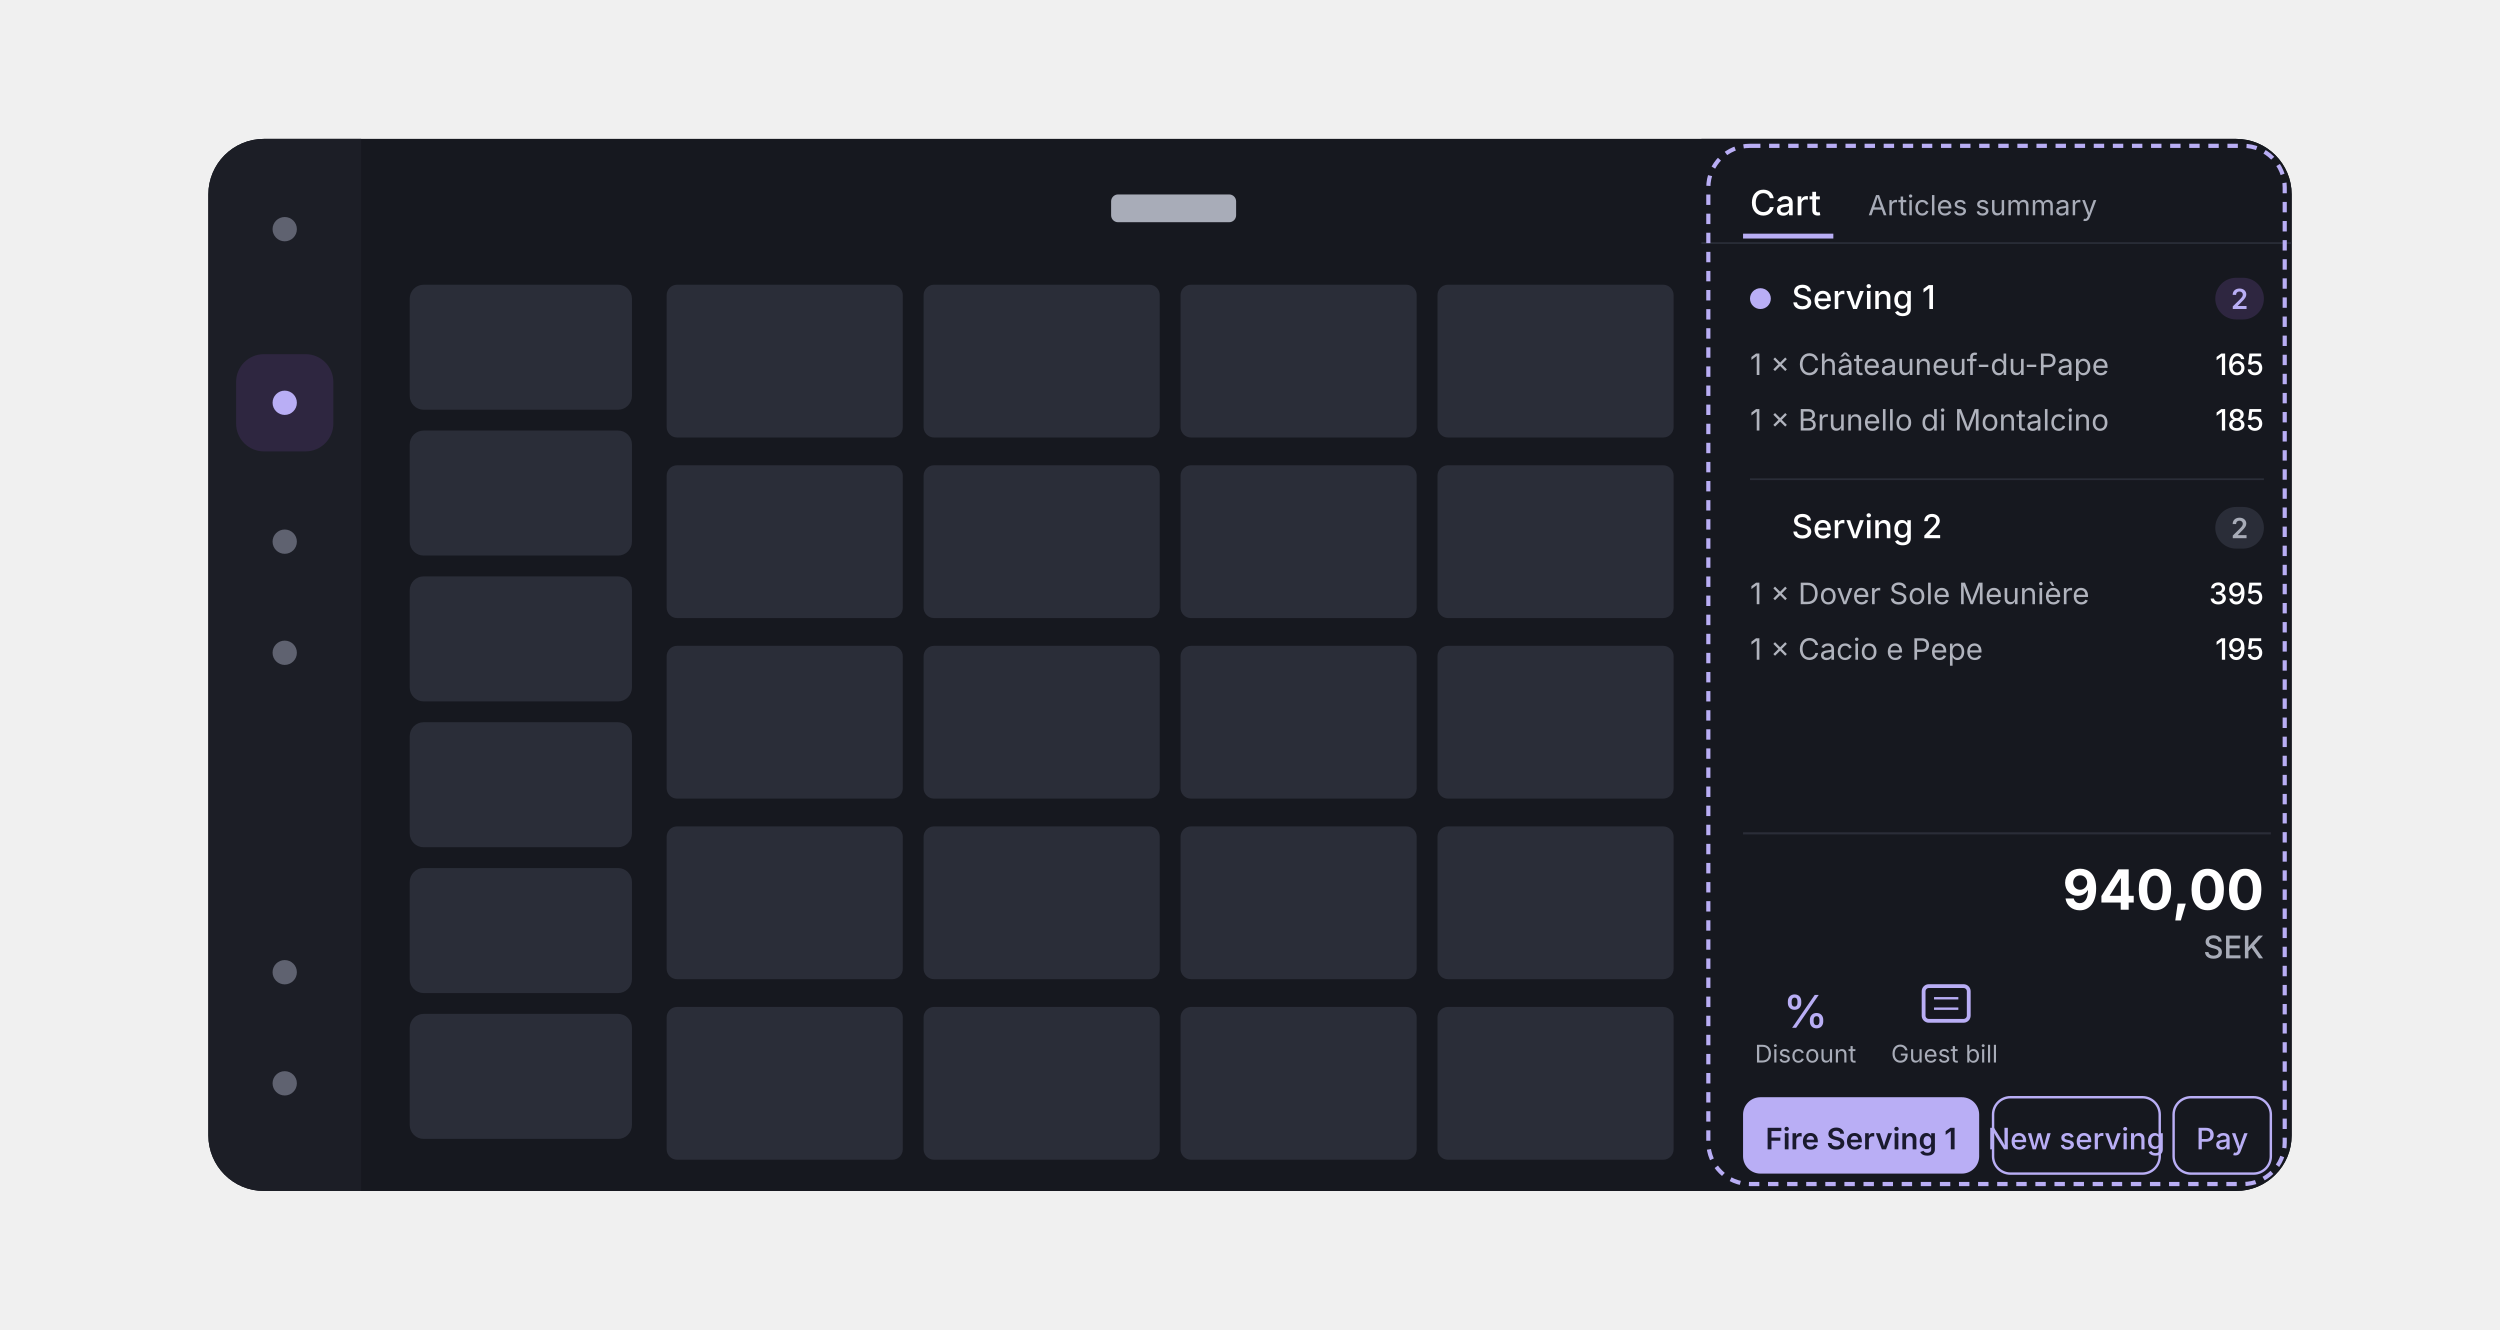
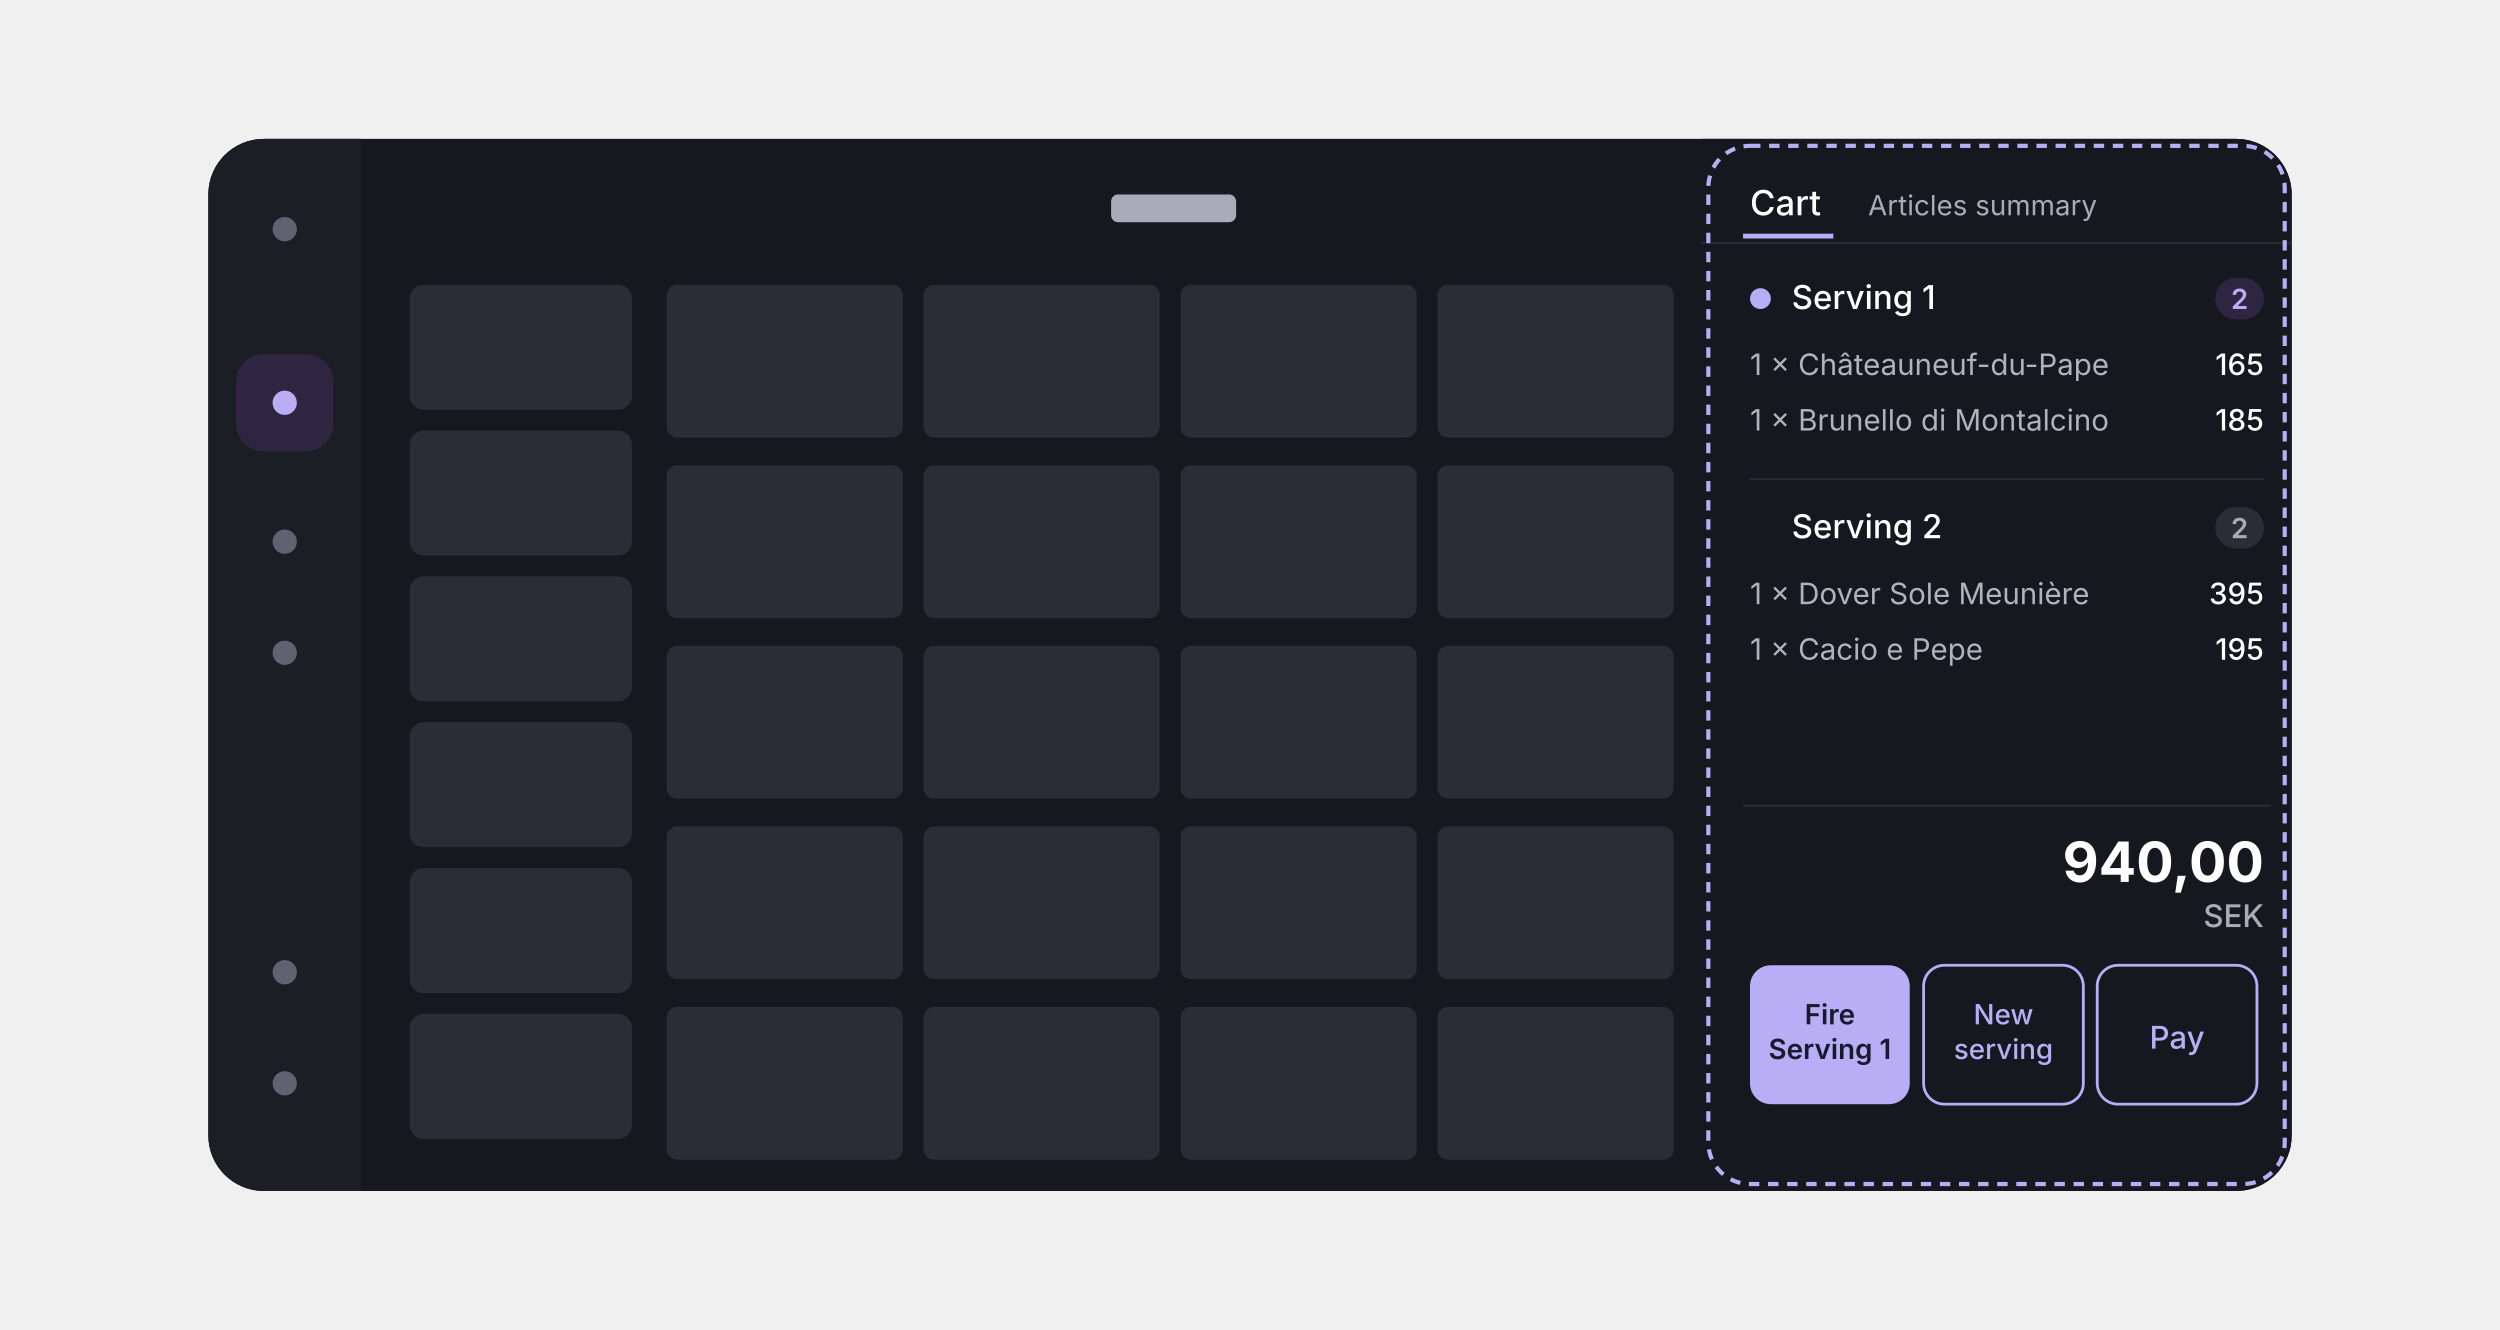
<svg xmlns="http://www.w3.org/2000/svg" width="1440" height="766" viewBox="0 0 720 383" role="img" aria-label="Flexible servings cart preview, dark theme">
  <defs>
    <clipPath id="screen-clip-fl-dark">
      <rect x="60" y="40" width="600" height="303" rx="16" />
    </clipPath>
    <style>
      .cart-text { font-family: -apple-system, BlinkMacSystemFont, 'Segoe UI', system-ui, sans-serif; }
    </style>
  </defs>
  <rect x="60" y="40" width="600" height="303" rx="16" fill="#16181F" />
  <g clip-path="url(#screen-clip-fl-dark)">
    <rect x="60" y="40" width="44" height="303" fill="#1C1E26" />
    <circle cx="82" cy="66" r="3.5" fill="#5F6270" />
    <rect x="68" y="102" width="28" height="28" rx="8" fill="#2E2640" />
    <circle cx="82" cy="116" r="3.5" fill="#B9AEF5" />
    <circle cx="82" cy="156" r="3.5" fill="#5F6270" />
    <circle cx="82" cy="188" r="3.5" fill="#5F6270" />
    <circle cx="82" cy="280" r="3.5" fill="#5F6270" />
    <circle cx="82" cy="312" r="3.5" fill="#5F6270" />
    <rect x="320" y="56" width="36" height="8" rx="2" fill="#A8ACB8" />
    <rect x="118" y="82" width="64" height="36" rx="4" fill="#2A2D38" />
    <rect x="118" y="124" width="64" height="36" rx="4" fill="#2A2D38" />
    <rect x="118" y="166" width="64" height="36" rx="4" fill="#2A2D38" />
    <rect x="118" y="208" width="64" height="36" rx="4" fill="#2A2D38" />
    <rect x="118" y="250" width="64" height="36" rx="4" fill="#2A2D38" />
    <rect x="118" y="292" width="64" height="36" rx="4" fill="#2A2D38" />
    <g fill="#2A2D38">
      <rect x="192" y="82" width="68" height="44" rx="3" />
      <rect x="266" y="82" width="68" height="44" rx="3" />
      <rect x="340" y="82" width="68" height="44" rx="3" />
      <rect x="414" y="82" width="68" height="44" rx="3" />
      <rect x="192" y="134" width="68" height="44" rx="3" />
      <rect x="266" y="134" width="68" height="44" rx="3" />
      <rect x="340" y="134" width="68" height="44" rx="3" />
      <rect x="414" y="134" width="68" height="44" rx="3" />
      <rect x="192" y="186" width="68" height="44" rx="3" />
      <rect x="266" y="186" width="68" height="44" rx="3" />
      <rect x="340" y="186" width="68" height="44" rx="3" />
      <rect x="414" y="186" width="68" height="44" rx="3" />
      <rect x="192" y="238" width="68" height="44" rx="3" />
      <rect x="266" y="238" width="68" height="44" rx="3" />
      <rect x="340" y="238" width="68" height="44" rx="3" />
      <rect x="414" y="238" width="68" height="44" rx="3" />
      <rect x="192" y="290" width="68" height="44" rx="3" />
      <rect x="266" y="290" width="68" height="44" rx="3" />
      <rect x="340" y="290" width="68" height="44" rx="3" />
      <rect x="414" y="290" width="68" height="44" rx="3" />
    </g>
    <rect x="490" y="40" width="170" height="303" fill="#16181F" />
    <text class="cart-text" x="504" y="62" font-size="10" font-weight="500" fill="#FFFFFF">Cart</text>
    <text class="cart-text" x="538" y="62" font-size="8" fill="#A8ACB8">Articles summary</text>
    <line x1="502" y1="68" x2="528" y2="68" stroke="#B9AEF5" stroke-width="1.4" />
    <line x1="490" y1="70" x2="660" y2="70" stroke="#2A2D38" stroke-width="0.5" />
    <circle cx="507" cy="86" r="3" fill="#B9AEF5" />
    <text class="cart-text" x="516" y="89" font-size="9.5" font-weight="500" fill="#FFFFFF">Serving 1</text>
    <rect x="638" y="80" width="14" height="12" rx="6" fill="#2E2640" />
    <text class="cart-text" x="645" y="89" font-size="8" font-weight="600" fill="#B9AEF5" text-anchor="middle">2</text>
    <text class="cart-text" x="504" y="108" font-size="8.5" fill="#B0B3BD">1 × Châteauneuf-du-Pape</text>
    <text class="cart-text" x="652" y="108" font-size="8.5" font-weight="500" fill="#FFFFFF" text-anchor="end">165</text>
    <text class="cart-text" x="504" y="124" font-size="8.5" fill="#B0B3BD">1 × Brunello di Montalcino</text>
    <text class="cart-text" x="652" y="124" font-size="8.5" font-weight="500" fill="#FFFFFF" text-anchor="end">185</text>
    <line x1="504" y1="138" x2="652" y2="138" stroke="#2A2D38" stroke-width="0.5" />
    <text class="cart-text" x="516" y="155" font-size="9.5" font-weight="500" fill="#FFFFFF">Serving 2</text>
    <rect x="638" y="146" width="14" height="12" rx="6" fill="#2A2D38" />
    <text class="cart-text" x="645" y="155" font-size="8" font-weight="600" fill="#A8ACB8" text-anchor="middle">2</text>
    <text class="cart-text" x="504" y="174" font-size="8.5" fill="#B0B3BD">1 × Dover Sole Meunière</text>
    <text class="cart-text" x="652" y="174" font-size="8.5" font-weight="500" fill="#FFFFFF" text-anchor="end">395</text>
    <text class="cart-text" x="504" y="190" font-size="8.5" fill="#B0B3BD">1 × Cacio e Pepe</text>
    <text class="cart-text" x="652" y="190" font-size="8.5" font-weight="500" fill="#FFFFFF" text-anchor="end">195</text>
-     <line x1="502" y1="240" x2="654" y2="240" stroke="#2A2D38" stroke-width="0.6" />
-     <text class="cart-text" x="652" y="262" font-size="16" font-weight="700" fill="#FFFFFF" text-anchor="end">940,00</text>
-     <text class="cart-text" x="652" y="276" font-size="9" font-weight="500" fill="#A8ACB8" text-anchor="end">SEK</text>
-     <text class="cart-text" x="520" y="296" font-size="13" font-weight="500" fill="#B9AEF5" text-anchor="middle">%</text>
-     <text class="cart-text" x="520" y="306" font-size="7" fill="#A8ACB8" text-anchor="middle">Discount</text>
-     <rect x="554" y="284" width="13" height="10" rx="1.5" fill="none" stroke="#B9AEF5" stroke-width="1.1" />
-     <line x1="557" y1="287.5" x2="564" y2="287.5" stroke="#B9AEF5" stroke-width="0.7" />
-     <line x1="557" y1="290.5" x2="564" y2="290.5" stroke="#B9AEF5" stroke-width="0.7" />
-     <text class="cart-text" x="560" y="306" font-size="7" fill="#A8ACB8" text-anchor="middle">Guest bill</text>
-     <rect x="502" y="316" width="68" height="22" rx="5" fill="#B9AEF5" />
-     <text class="cart-text" x="536" y="331" font-size="8.5" font-weight="600" fill="#1A1A2E" text-anchor="middle">Fire Serving 1</text>
-     <rect x="574" y="316" width="48" height="22" rx="5" fill="#16181F" stroke="#B9AEF5" stroke-width="0.7" />
-     <text class="cart-text" x="598" y="331" font-size="8.5" font-weight="500" fill="#B9AEF5" text-anchor="middle">New serving</text>
-     <rect x="626" y="316" width="28" height="22" rx="5" fill="#16181F" stroke="#B9AEF5" stroke-width="0.7" />
-     <text class="cart-text" x="640" y="331" font-size="8.5" font-weight="500" fill="#B9AEF5" text-anchor="middle">Pay</text>
+     <line x1="502" y1="232" x2="654" y2="232" stroke="#2A2D38" stroke-width="0.6" />
+     <text class="cart-text" x="652" y="254" font-size="16" font-weight="700" fill="#FFFFFF" text-anchor="end">940,00</text>
+     <text class="cart-text" x="652" y="267" font-size="9" font-weight="500" fill="#A8ACB8" text-anchor="end">SEK</text>
+     <rect x="504" y="278" width="46" height="40" rx="6" fill="#B9AEF5" />
+     <text class="cart-text" x="527" y="295" font-size="8" font-weight="600" fill="#1A1A2E" text-anchor="middle">Fire</text>
+     <text class="cart-text" x="527" y="305" font-size="8" font-weight="600" fill="#1A1A2E" text-anchor="middle">Serving 1</text>
+     <rect x="554" y="278" width="46" height="40" rx="6" fill="#16181F" stroke="#B9AEF5" stroke-width="0.8" />
+     <text class="cart-text" x="577" y="295" font-size="8" font-weight="500" fill="#B9AEF5" text-anchor="middle">New</text>
+     <text class="cart-text" x="577" y="305" font-size="8" font-weight="500" fill="#B9AEF5" text-anchor="middle">serving</text>
+     <rect x="604" y="278" width="46" height="40" rx="6" fill="#16181F" stroke="#B9AEF5" stroke-width="0.8" />
+     <text class="cart-text" x="627" y="302" font-size="9" font-weight="500" fill="#B9AEF5" text-anchor="middle">Pay</text>
  </g>
  <rect x="492" y="42" width="166" height="299" rx="12" fill="none" stroke="#B9AEF5" stroke-width="1.2" stroke-dasharray="3 2.5" />
</svg>
